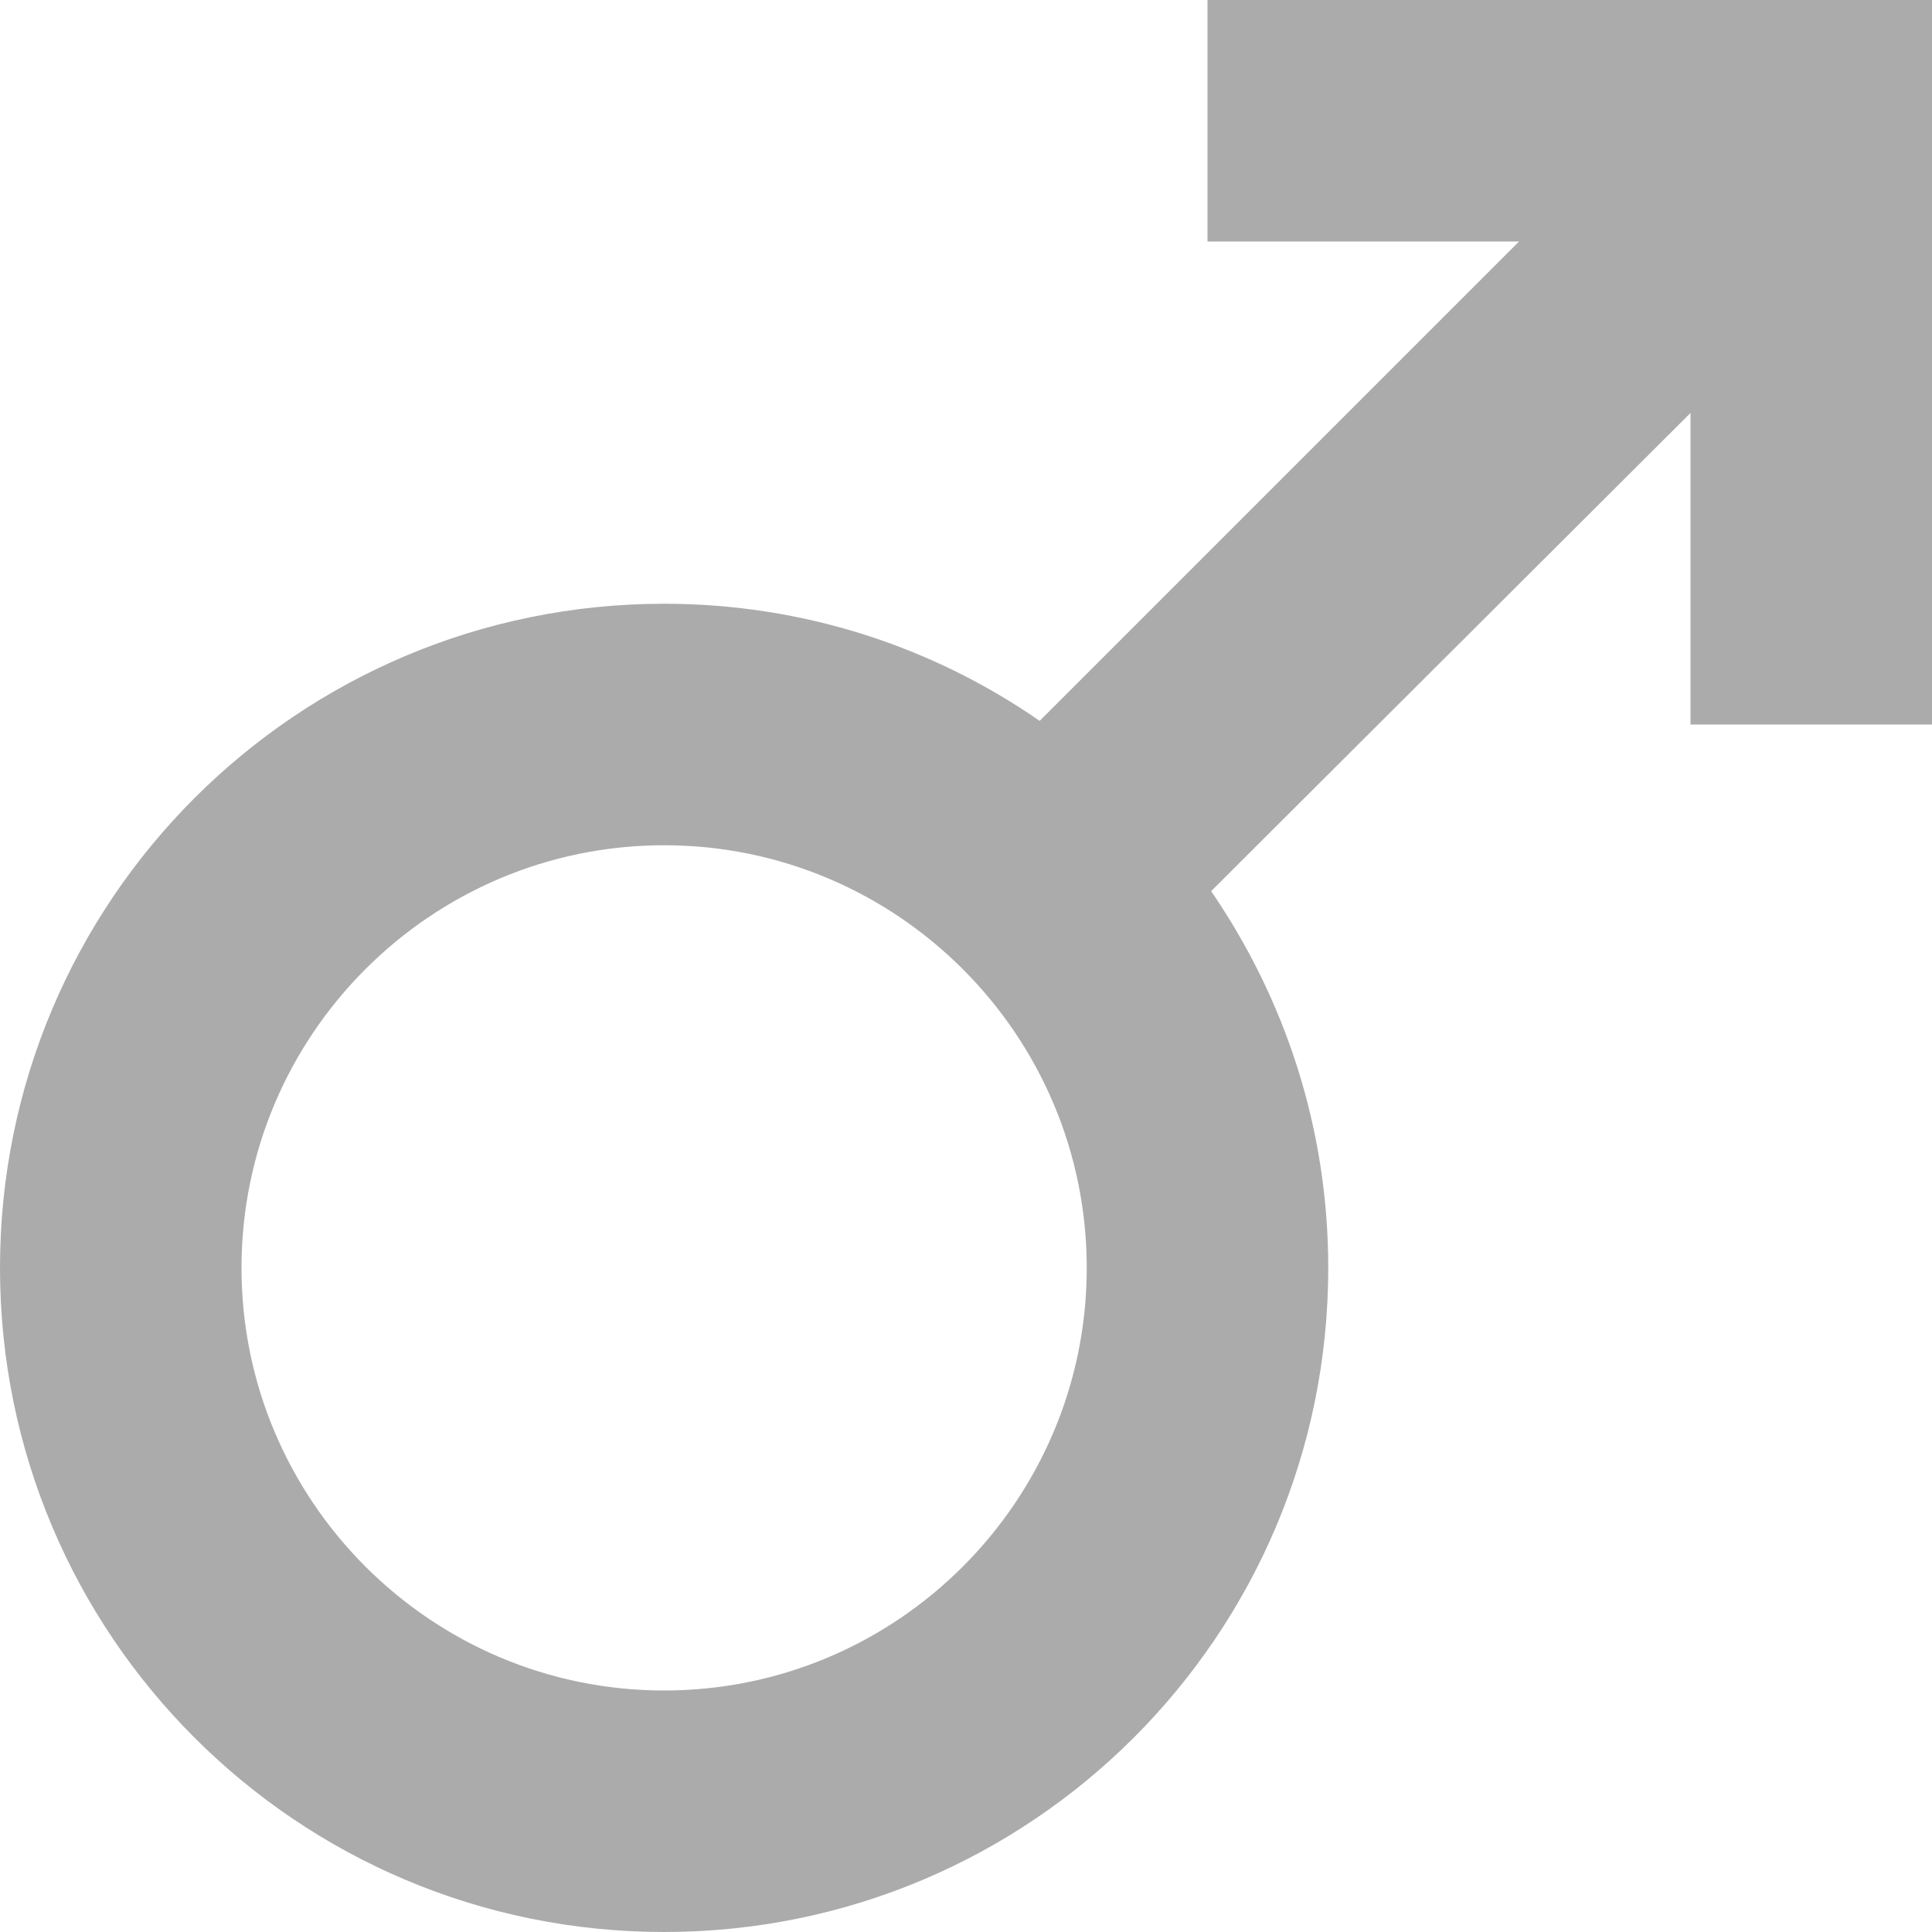
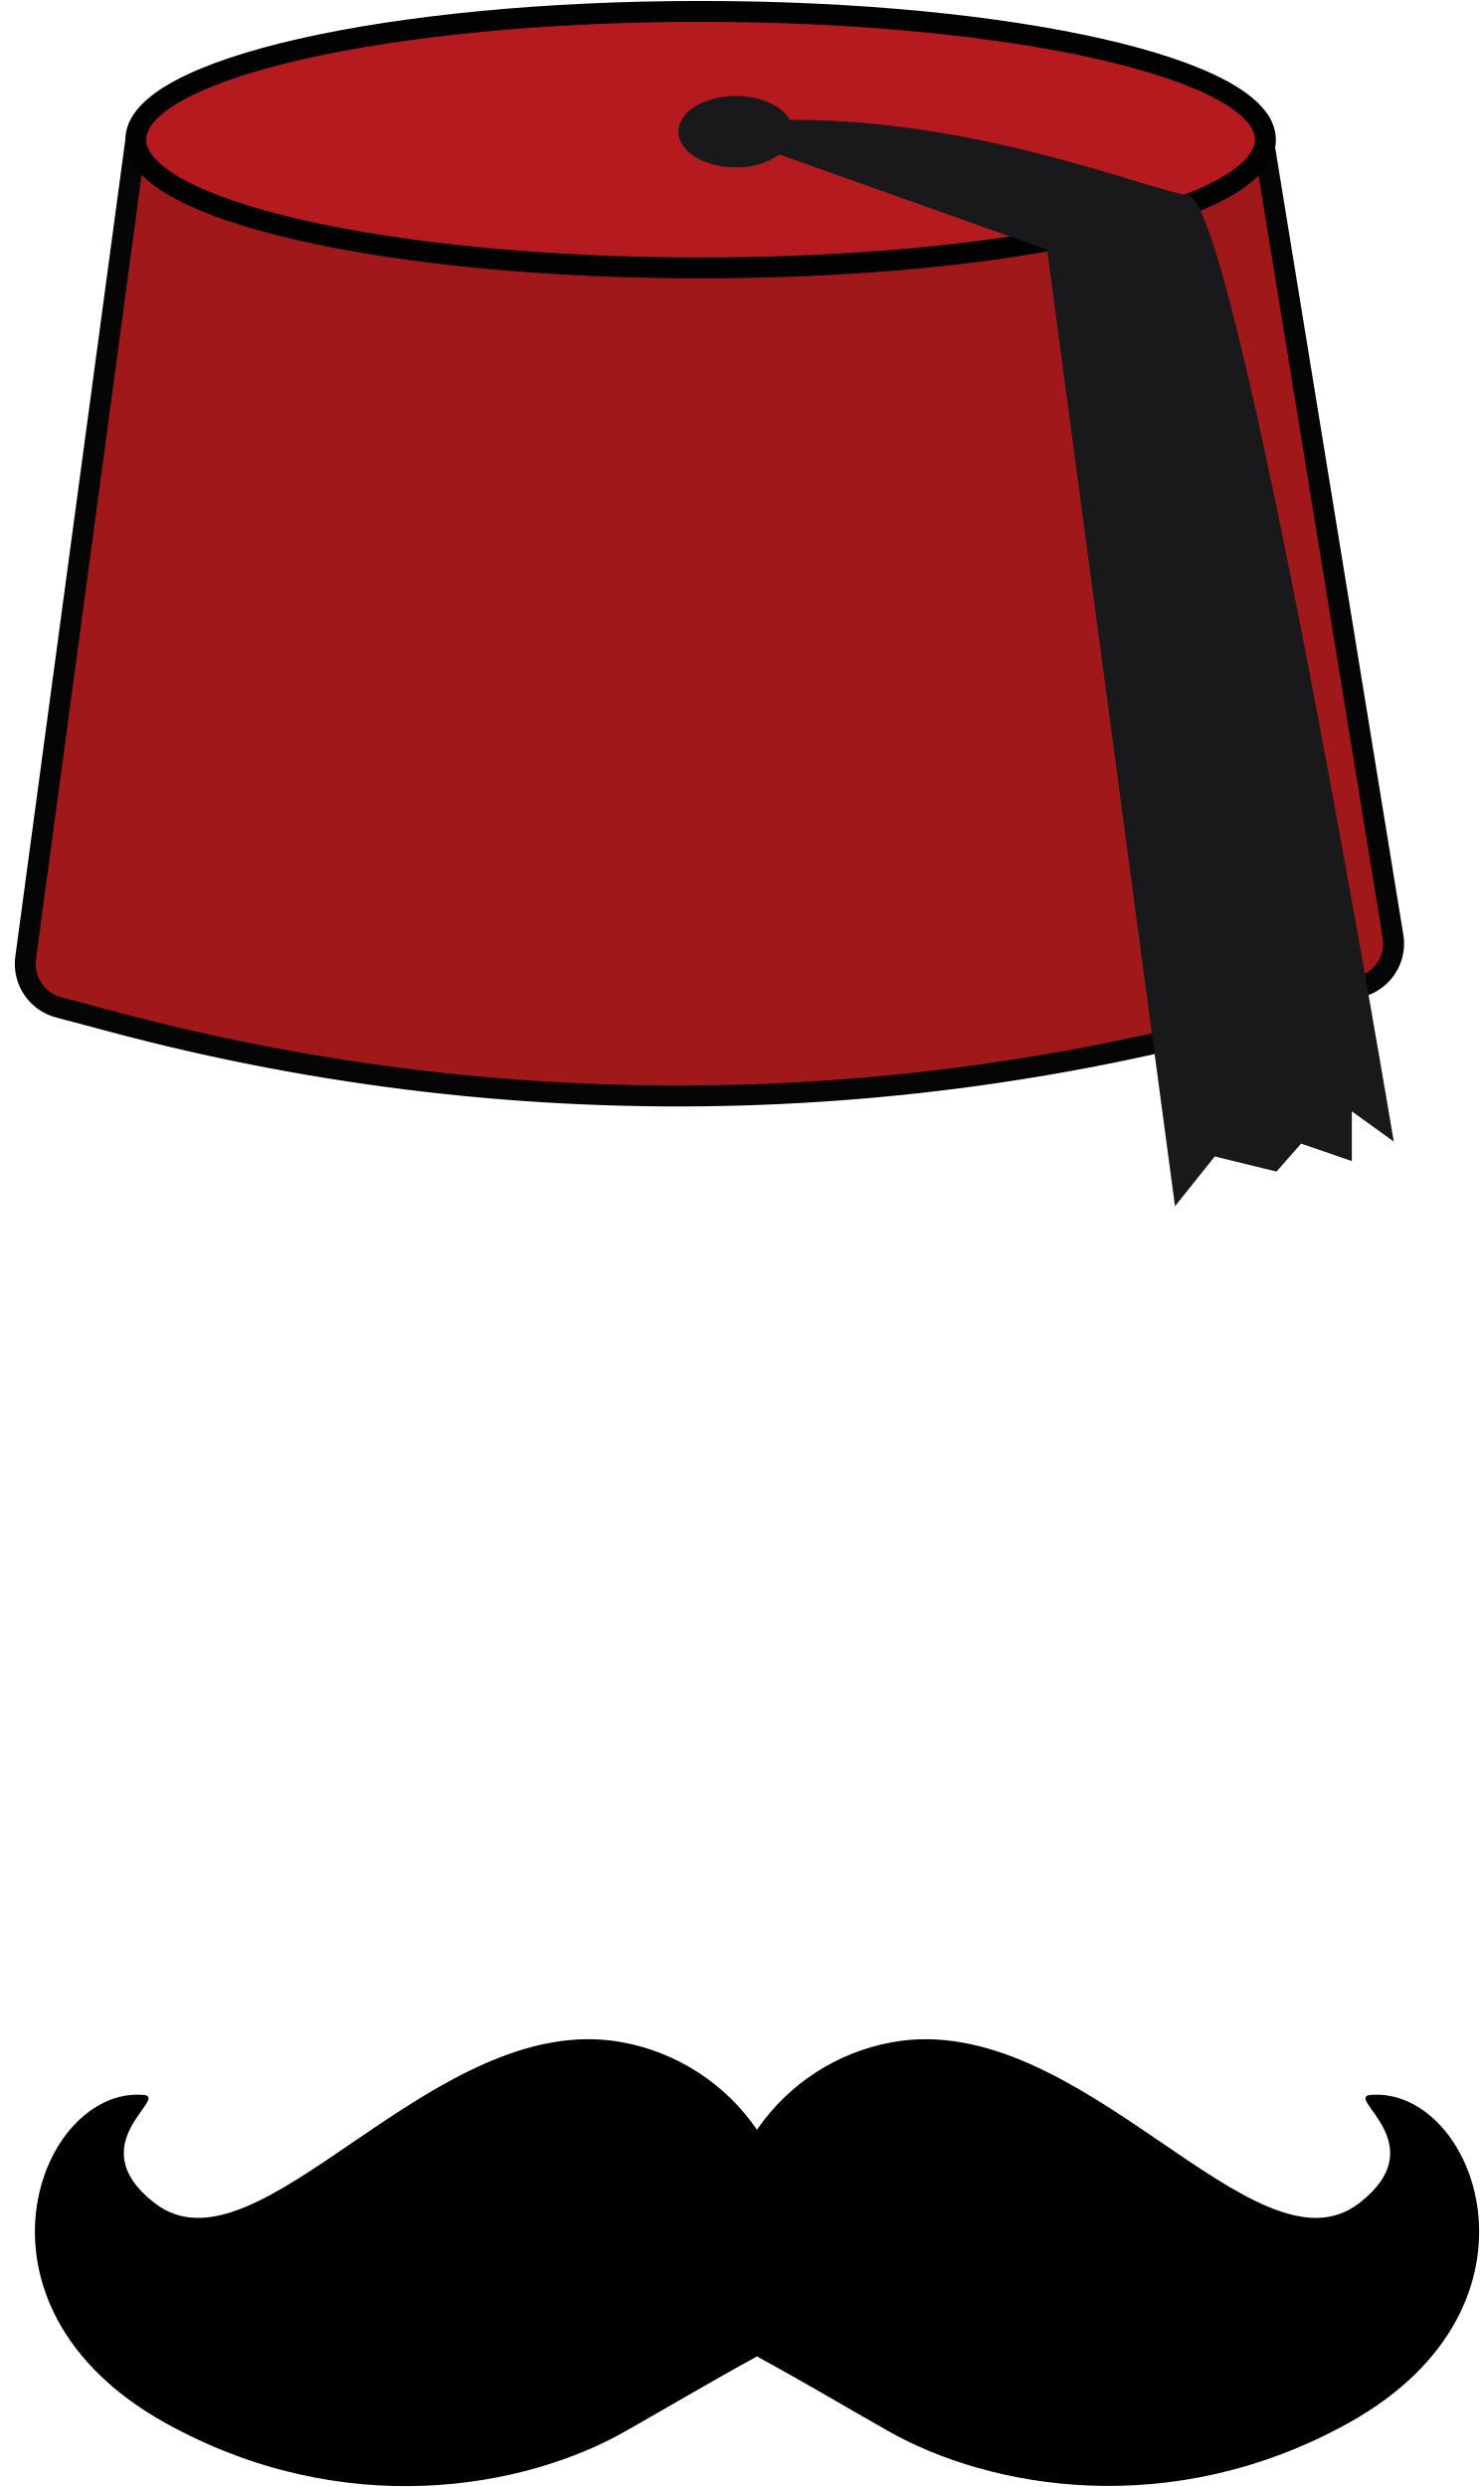
- <svg xmlns="http://www.w3.org/2000/svg" width="100" height="100" viewBox="0 0 100 100" fill="none">
-   <path d="M34.375 43.75C46.438 43.75 56.25 53.562 56.25 65.625C56.25 77.688 46.438 87.5 34.375 87.5C22.312 87.5 12.5 77.688 12.5 65.625C12.5 53.562 22.312 43.75 34.375 43.75ZM34.375 31.25C15.375 31.25 0 46.625 0 65.625C0 84.625 15.375 100 34.375 100C53.375 100 68.75 84.625 68.75 65.625C68.75 58.375 66.5 51.688 62.688 46.125L87.5 21.375V37.5H100V0H62.5V12.5H78.625L53.812 37.312C48.312 33.5 41.625 31.25 34.375 31.25Z" fill="#595858" fill-opacity="0.5" />
+ <svg xmlns="http://www.w3.org/2000/svg" width="71" height="119" viewBox="0 0 71 119" fill="none">
+   <path d="M65.171 47.191C45.867 53.548 25.131 54.147 5.492 48.914L2.87 48.216C2.357 48.097 1.906 47.794 1.603 47.364C1.299 46.935 1.164 46.408 1.222 45.886L6.499 6.7C6.654 5.613 23.59 3.174 24.773 3.203L47.651 3.981C48.775 4.01 60.17 4.868 60.329 5.897L66.677 44.877C66.742 45.379 66.627 45.888 66.351 46.312C66.075 46.736 65.657 47.048 65.171 47.191Z" fill="#A0181A" stroke="#050505" stroke-miterlimit="10" />
+   <path d="M33.529 12.82C48.458 12.82 60.559 10.073 60.559 6.683C60.559 3.294 48.458 0.546 33.529 0.546C18.601 0.546 6.499 3.294 6.499 6.683C6.499 10.073 18.601 12.82 33.529 12.82Z" fill="#B51A1F" stroke="#020202" stroke-miterlimit="10" />
+   <path d="M56.884 9.361C54.559 8.942 46.806 5.734 37.958 5.734H37.799C37.422 5.069 36.41 4.592 35.215 4.592C33.697 4.592 32.467 5.357 32.467 6.303C32.467 7.248 33.697 8.01 35.215 8.01C35.958 8.028 36.689 7.813 37.305 7.395L50.109 11.946L56.231 57.716L58.134 55.336L61.09 56.059L62.265 54.721L64.695 55.557V53.177L66.702 54.625C66.702 54.625 59.204 9.775 56.884 9.361Z" fill="#19191B" />
+   <path d="M65.59 100.24C64.306 100.344 68.68 102.599 65.059 105.41C60.062 109.284 51.753 96.052 42.675 97.721C41.377 97.959 40.139 98.451 39.033 99.169C37.926 99.887 36.972 100.816 36.227 101.905C35.481 100.817 34.528 99.887 33.422 99.169C32.316 98.451 31.079 97.959 29.783 97.721C20.7 96.048 12.391 109.284 7.394 105.41C3.773 102.599 8.147 100.344 6.867 100.24C1.879 99.821 -2.19 110.301 7.884 115.919C16.431 120.684 25.112 119.073 29.921 116.337C31.698 115.333 34.048 113.944 36.227 112.752C38.409 113.944 40.759 115.333 42.532 116.337C47.345 119.061 56.022 120.671 64.569 115.919C74.643 110.301 70.587 99.83 65.59 100.24Z" fill="black" />
</svg>
